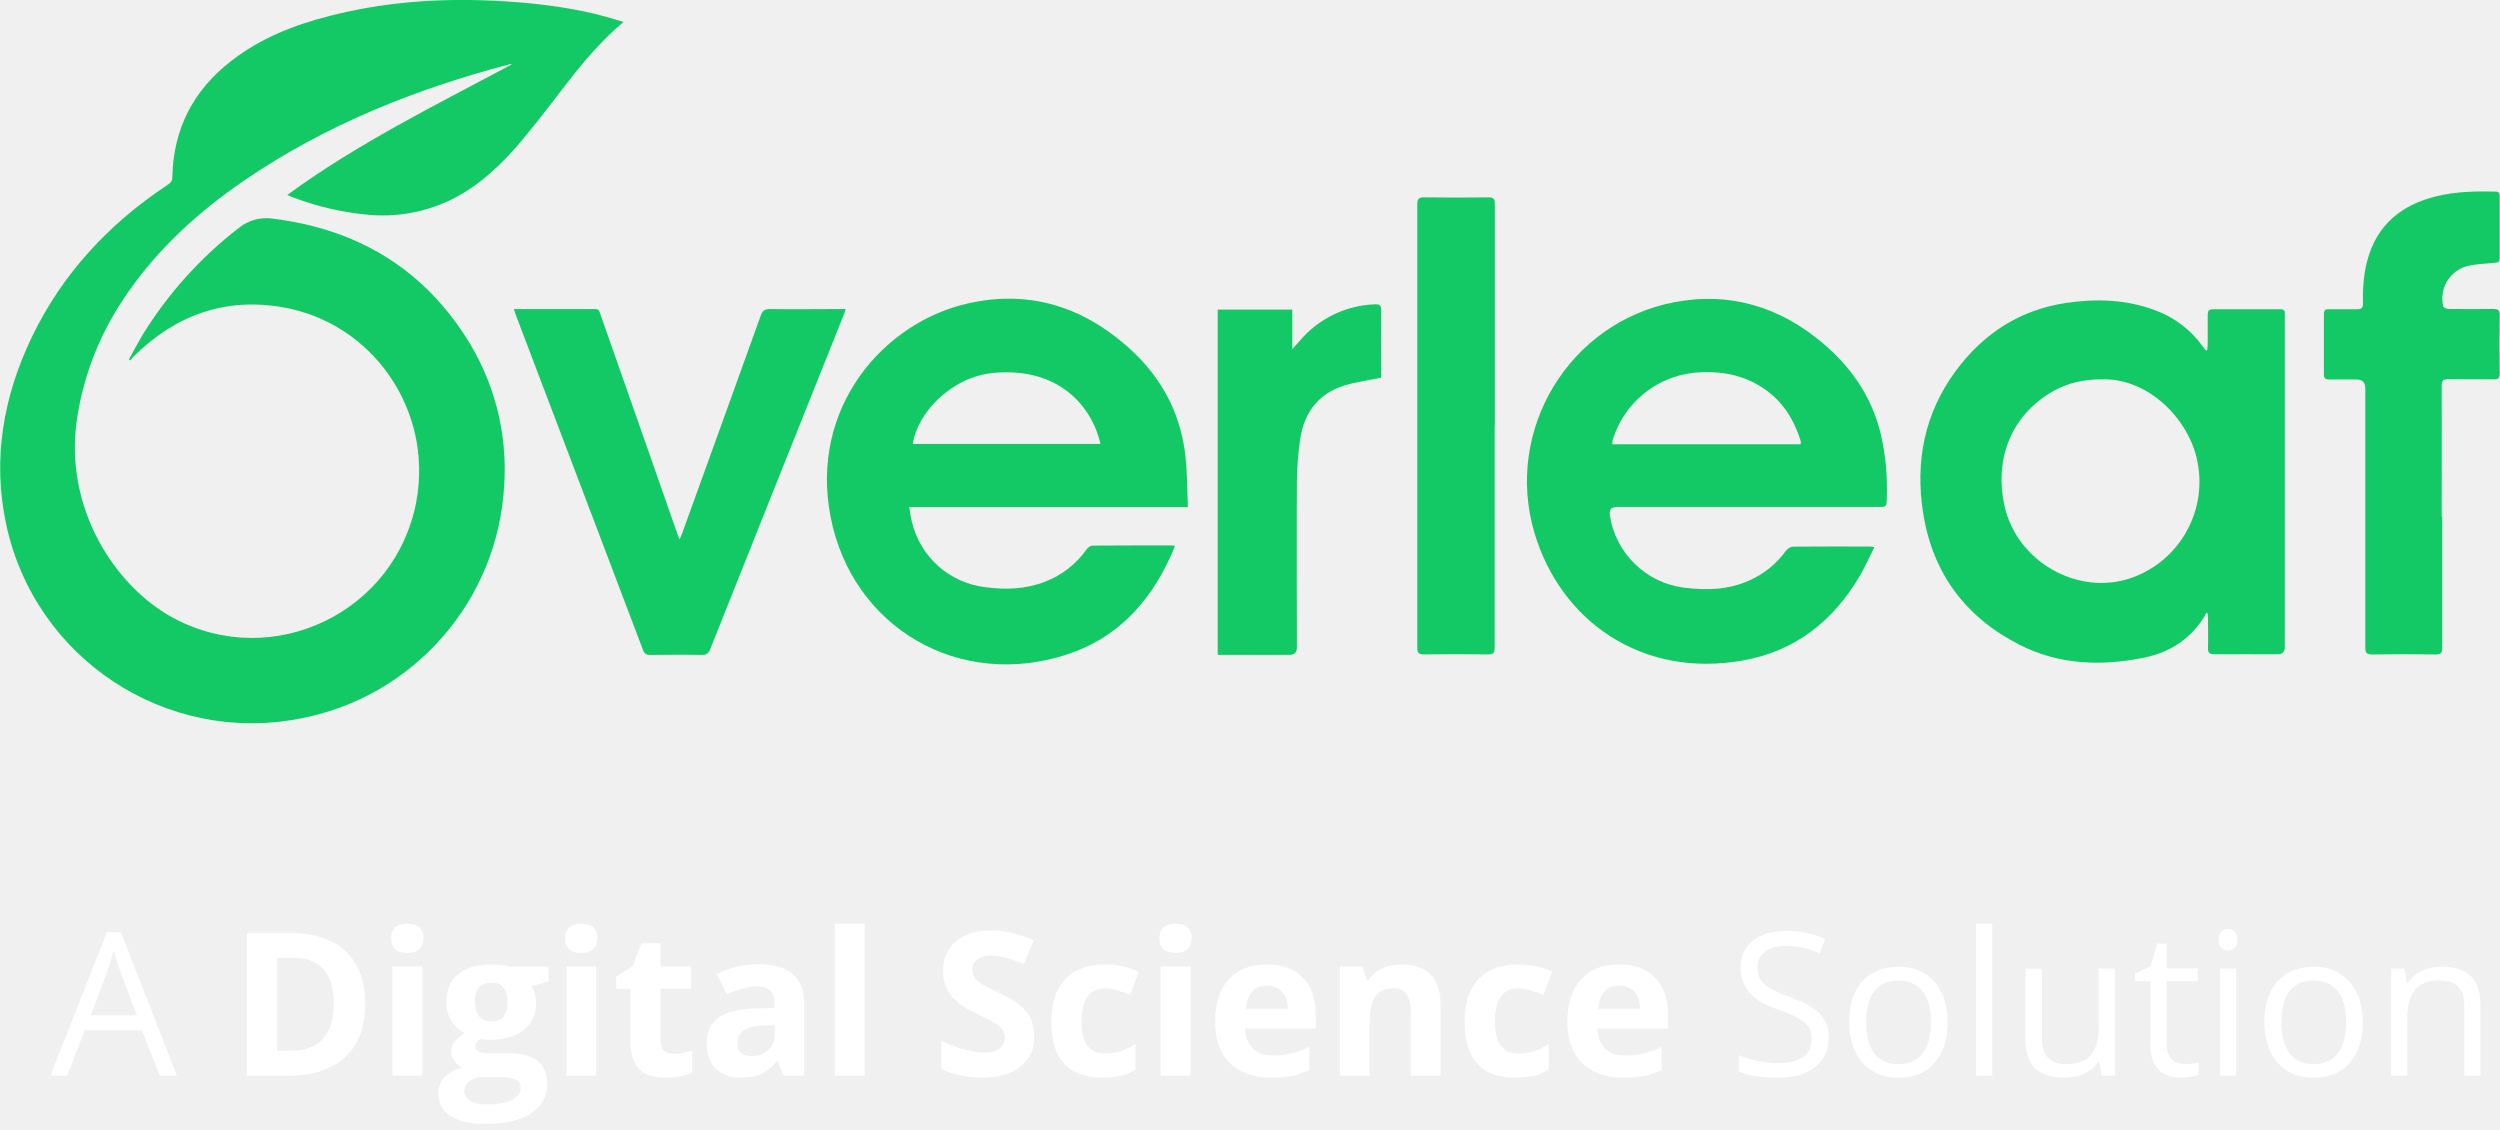
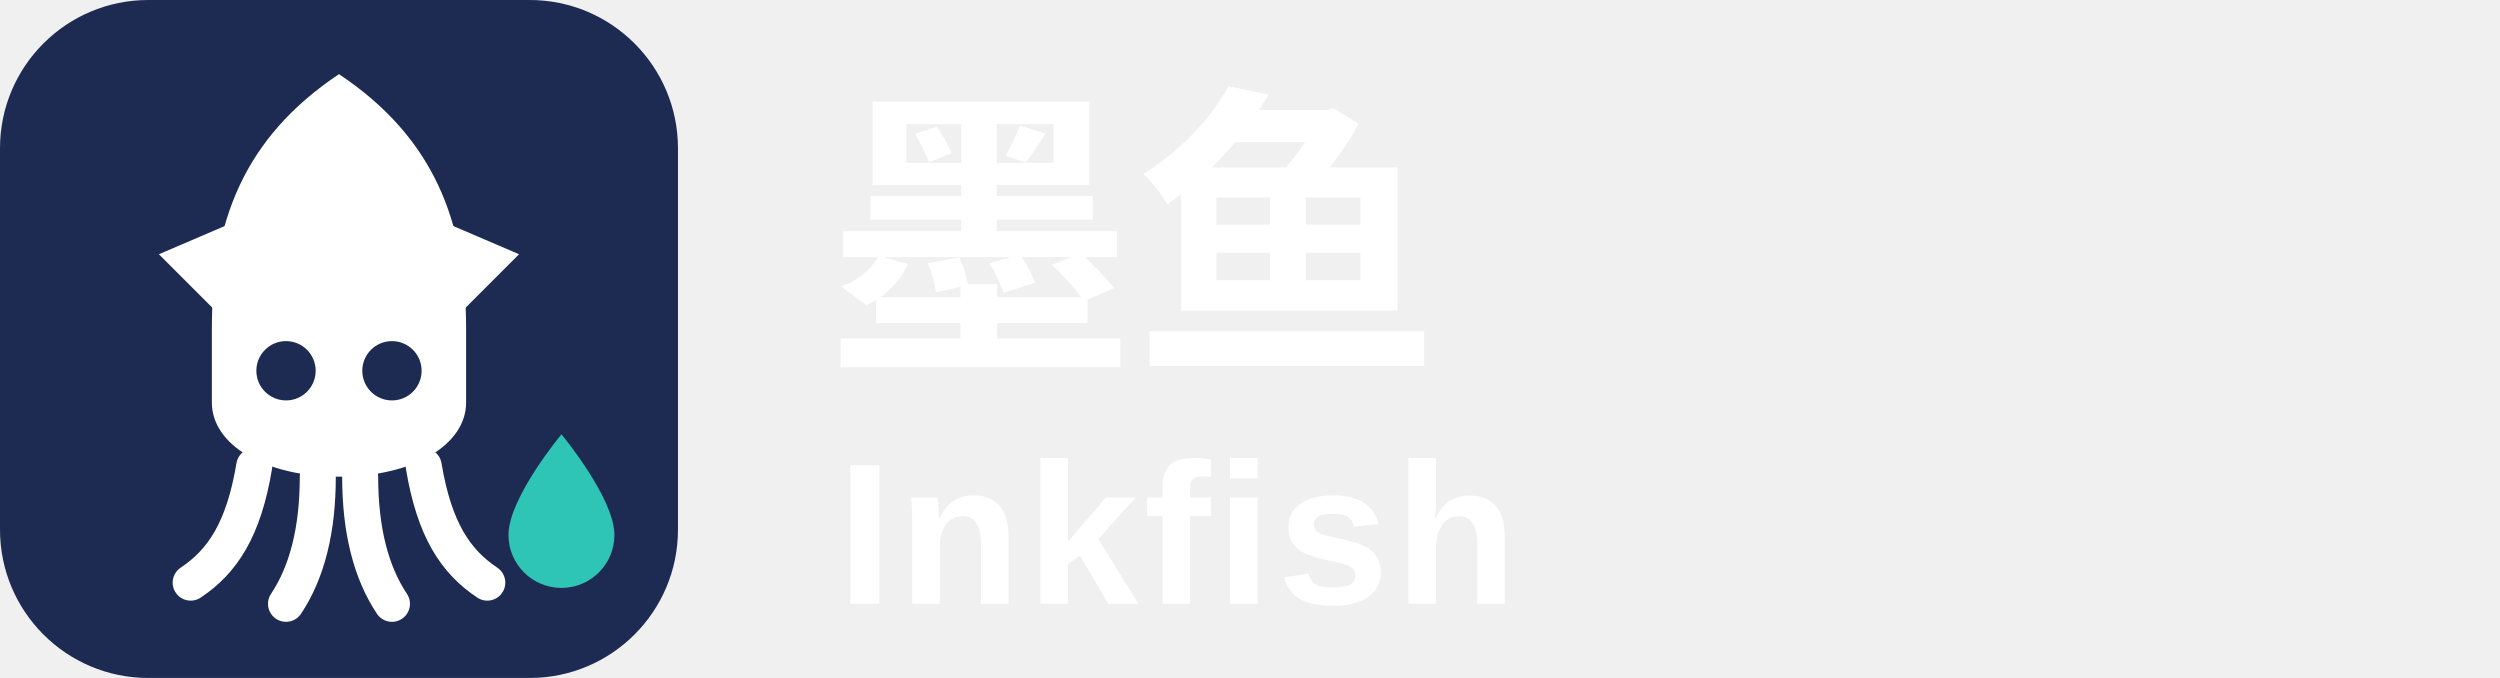
- <svg xmlns="http://www.w3.org/2000/svg" width="425" height="192" fill="none">
-   <g clip-path="url(#a)">
-     <path fill="#FFFFFF" d="m27.16 182.86-3.03-7.72H14.4l-2.98 7.72H8.57l9.6-24.37h2.38l9.54 24.37h-2.93Zm-3.9-10.25-2.82-7.53a40.3 40.3 0 0 1-1.12-3.5c-.24 1.07-.6 2.22-1.05 3.5l-2.85 7.53h7.85ZM62.08 170.52c0 4-1.12 7.06-3.4 9.17-2.27 2.12-5.56 3.2-9.85 3.2h-6.87v-24.27h7.6c3.98 0 7.04 1.05 9.23 3.14 2.2 2.1 3.3 5.02 3.3 8.76Zm-5.33.13c0-5.2-2.3-7.82-6.9-7.82h-2.74v15.8h2.2c4.96 0 7.42-2.67 7.42-7.98h.02ZM66.5 159.51c0-1.64.92-2.48 2.75-2.48s2.74.84 2.74 2.48c0 .79-.23 1.39-.68 1.83-.47.45-1.15.66-2.06.66-1.83 0-2.75-.84-2.75-2.49Zm5.28 23.35h-5.07V164.3h5.07v18.56ZM93.24 164.32v2.56l-2.9.76c.53.84.79 1.75.79 2.8 0 1.99-.7 3.55-2.1 4.65-1.38 1.13-3.31 1.67-5.77 1.67l-.92-.05-.75-.08c-.53.4-.79.84-.79 1.34 0 .73.94 1.1 2.8 1.1h3.16c2.04 0 3.58.44 4.66 1.3 1.07.87 1.59 2.17 1.59 3.84 0 2.17-.92 3.85-2.72 5.05-1.8 1.2-4.4 1.8-7.79 1.8-2.59 0-4.57-.44-5.93-1.35a4.32 4.32 0 0 1-2.04-3.8c0-1.12.34-2.06 1.04-2.8a6.1 6.1 0 0 1 3.06-1.61c-.52-.21-.97-.58-1.36-1.1a2.7 2.7 0 0 1 .03-3.37c.42-.47 1-.94 1.78-1.39a5.1 5.1 0 0 1-2.33-2.01 6.06 6.06 0 0 1-.86-3.3c0-2 .65-3.58 1.98-4.7 1.31-1.1 3.2-1.65 5.65-1.65.52 0 1.12.06 1.86.13.7.1 1.17.16 1.36.21h6.5ZM78.92 185.5c0 .7.34 1.25 1 1.64.67.4 1.61.6 2.82.6 1.8 0 3.24-.23 4.26-.75 1.02-.53 1.54-1.18 1.54-2.04 0-.7-.31-1.18-.92-1.44-.6-.26-1.54-.4-2.82-.4H82.2c-.94 0-1.7.22-2.33.66a2.03 2.03 0 0 0-.94 1.73Zm1.83-15.11c0 .99.23 1.8.68 2.38.47.57 1.15.88 2.09.88s1.65-.28 2.1-.88c.44-.58.65-1.39.65-2.38 0-2.25-.92-3.35-2.75-3.35s-2.8 1.13-2.8 3.35h.03ZM96.07 159.51c0-1.64.91-2.48 2.74-2.48s2.75.84 2.75 2.48c0 .79-.24 1.39-.68 1.83-.47.45-1.15.66-2.07.66-1.83 0-2.74-.84-2.74-2.49Zm5.28 23.35h-5.07V164.3h5.07v18.56ZM114.47 179.17c.89 0 1.94-.18 3.2-.57v3.76c-1.26.57-2.83.84-4.66.84-2.02 0-3.5-.53-4.42-1.55-.92-1.02-1.39-2.56-1.39-4.6v-8.94h-2.43v-2.14l2.8-1.7 1.46-3.92h3.25v3.95h5.2v3.79h-5.2v8.94c0 .7.2 1.25.6 1.6.42.33.94.51 1.6.51v.03ZM133.19 182.86l-1-2.51h-.13a7.23 7.23 0 0 1-2.64 2.22c-.88.42-2.06.63-3.52.63a5.8 5.8 0 0 1-4.21-1.52c-1.02-1.02-1.55-2.46-1.55-4.34 0-1.96.68-3.42 2.07-4.37 1.39-.94 3.45-1.46 6.22-1.54l3.22-.1v-.81c0-1.89-.97-2.83-2.88-2.83-1.49 0-3.22.45-5.23 1.34l-1.67-3.43a15.02 15.02 0 0 1 7.11-1.67c2.61 0 4.4.55 5.72 1.62 1.34 1.1 2 2.75 2 4.94v12.37h-3.54.03Zm-1.5-8.58-1.95.08a6.62 6.62 0 0 0-3.3.78c-.73.5-1.07 1.23-1.07 2.23 0 1.43.81 2.14 2.46 2.14a3.9 3.9 0 0 0 2.82-1.02 3.55 3.55 0 0 0 1.05-2.7v-1.5ZM147 182.86h-5.08v-25.83h5.07v25.83ZM175.85 176.14c0 2.2-.78 3.92-2.35 5.17-1.57 1.26-3.77 1.89-6.59 1.89-2.59 0-4.89-.5-6.88-1.47v-4.78c1.65.73 3.04 1.25 4.16 1.54 1.13.29 2.17.44 3.11.44a4.3 4.3 0 0 0 2.59-.65c.6-.44.92-1.07.92-1.93 0-.47-.14-.9-.4-1.28-.26-.4-.65-.74-1.17-1.08-.53-.34-1.57-.89-3.14-1.64a15.1 15.1 0 0 1-3.35-2.01 7.79 7.79 0 0 1-1.77-2.25 6.42 6.42 0 0 1-.66-2.98c0-2.15.74-3.85 2.17-5.08 1.44-1.22 3.48-1.85 6.04-1.85 1.26 0 2.46.16 3.6.44 1.16.3 2.36.7 3.59 1.26l-1.65 4c-1.3-.53-2.35-.9-3.21-1.1-.84-.2-1.68-.31-2.51-.31a3.4 3.4 0 0 0-2.25.68 2.23 2.23 0 0 0-.78 1.77c0 .45.1.87.3 1.18.22.34.56.65 1 1 .45.3 1.54.88 3.27 1.7 2.27 1.06 3.82 2.16 4.65 3.26a6.4 6.4 0 0 1 1.26 4l.05.08ZM187.38 183.2c-5.78 0-8.65-3.17-8.65-9.52 0-3.16.78-5.57 2.35-7.21 1.57-1.68 3.81-2.51 6.74-2.51 2.15 0 4.08.41 5.78 1.25l-1.49 3.92a28.7 28.7 0 0 0-2.22-.78 6.95 6.95 0 0 0-2.07-.32c-2.64 0-3.94 1.89-3.94 5.62 0 3.74 1.3 5.44 3.94 5.44.97 0 1.89-.13 2.72-.39a10 10 0 0 0 2.49-1.23v4.34c-.81.52-1.65.89-2.49 1.07a15 15 0 0 1-3.16.29v.03ZM197.1 159.51c0-1.64.92-2.48 2.75-2.48s2.74.84 2.74 2.48c0 .79-.23 1.39-.68 1.83-.47.45-1.15.66-2.06.66-1.83 0-2.75-.84-2.75-2.49Zm5.28 23.35h-5.07V164.3h5.07v18.56ZM216.08 183.2c-2.98 0-5.33-.84-7-2.49-1.68-1.64-2.51-3.97-2.51-7 0-3.04.78-5.52 2.32-7.22 1.55-1.7 3.72-2.53 6.46-2.53 2.74 0 4.65.75 6.12 2.24 1.46 1.5 2.2 3.56 2.2 6.2v2.46h-11.98a4.8 4.8 0 0 0 1.28 3.37c.78.81 1.9 1.2 3.35 1.2a13.67 13.67 0 0 0 6.27-1.46v3.92c-.89.44-1.83.78-2.82 1-1.02.2-2.25.3-3.69.3Zm-.7-15.64c-1.08 0-1.91.34-2.51 1.02-.6.68-.97 1.65-1.05 2.9h7.11c0-1.25-.34-2.22-1-2.9a3.33 3.33 0 0 0-2.56-1.02ZM244.89 182.86h-5.07V172c0-1.34-.24-2.35-.7-3-.48-.69-1.24-1-2.28-1-1.41 0-2.43.47-3.06 1.41-.63.94-.94 2.5-.94 4.7v8.74h-5.07V164.3h3.86l.69 2.38h.28a5.52 5.52 0 0 1 2.33-2.04c1-.47 2.12-.68 3.37-.68 2.17 0 3.8.57 4.92 1.75 1.12 1.17 1.67 2.85 1.67 5.04v12.1ZM257.64 183.2c-5.77 0-8.65-3.17-8.65-9.52 0-3.16.79-5.57 2.35-7.21 1.57-1.68 3.82-2.51 6.75-2.51 2.14 0 4.08.41 5.78 1.25l-1.5 3.92a28.7 28.7 0 0 0-2.22-.78 6.95 6.95 0 0 0-2.06-.32c-2.64 0-3.95 1.89-3.95 5.62 0 3.74 1.31 5.44 3.95 5.44.97 0 1.88-.13 2.72-.39a10 10 0 0 0 2.48-1.23v4.34c-.8.52-1.65.89-2.48 1.07-.84.19-1.88.29-3.17.29v.03ZM275.97 183.2c-2.98 0-5.33-.84-7-2.49-1.68-1.64-2.52-3.97-2.52-7 0-3.04.79-5.52 2.33-7.22 1.54-1.7 3.71-2.53 6.46-2.53 2.74 0 4.65.75 6.12 2.24 1.46 1.5 2.2 3.56 2.2 6.2v2.46h-11.98a4.81 4.81 0 0 0 1.28 3.37c.78.81 1.9 1.2 3.35 1.2a13.67 13.67 0 0 0 6.27-1.46v3.92c-.89.44-1.83.78-2.85 1-1 .2-2.22.3-3.69.3h.03Zm-.7-15.64c-1.08 0-1.91.34-2.51 1.02-.6.68-.97 1.65-1.05 2.9h7.11c0-1.25-.34-2.22-.97-2.9a3.33 3.33 0 0 0-2.56-1.02h-.03ZM310.87 176.43c0 2.14-.79 3.79-2.33 4.99-1.54 1.2-3.66 1.8-6.3 1.8-2.87 0-5.1-.36-6.64-1.12v-2.72a17.38 17.38 0 0 0 6.72 1.36c1.88 0 3.3-.37 4.24-1.07.94-.7 1.43-1.7 1.43-2.98 0-.84-.15-1.52-.5-2.07a4.63 4.63 0 0 0-1.7-1.49c-.78-.44-1.98-.97-3.6-1.54-2.25-.81-3.87-1.75-4.84-2.88a6.35 6.35 0 0 1-1.43-4.34c0-1.88.7-3.34 2.11-4.47 1.42-1.1 3.27-1.64 5.57-1.64 2.3 0 4.63.44 6.67 1.33l-.9 2.46a15.11 15.11 0 0 0-5.82-1.26c-1.5 0-2.67.32-3.5.97a3.2 3.2 0 0 0-1.26 2.67c0 .83.16 1.51.47 2.06.32.55.84 1.02 1.57 1.5.73.44 1.86.93 3.37 1.48 2.54.92 4.29 1.88 5.26 2.93a5.7 5.7 0 0 1 1.44 4.05l-.03-.02ZM331.1 173.76c0 2.95-.76 5.28-2.25 6.95-1.49 1.68-3.55 2.51-6.2 2.51-1.61 0-3.05-.39-4.33-1.15a7.35 7.35 0 0 1-2.93-3.3 11.54 11.54 0 0 1-1.02-5.01c0-2.95.73-5.28 2.22-6.93 1.5-1.65 3.53-2.48 6.17-2.48s4.58.84 6.07 2.53c1.49 1.7 2.25 3.98 2.25 6.88h.02Zm-13.85 0c0 2.33.47 4.1 1.38 5.3.94 1.23 2.3 1.84 4.1 1.84 1.81 0 3.17-.6 4.11-1.8.94-1.21 1.41-2.99 1.41-5.34 0-2.35-.47-4.08-1.4-5.25-.95-1.2-2.34-1.8-4.14-1.8-1.8 0-3.16.6-4.08 1.77-.91 1.18-1.38 2.95-1.38 5.28ZM338.68 182.86h-2.74v-25.83h2.74v25.83ZM347.13 164.69v11.79c0 1.49.34 2.59 1.02 3.32.68.73 1.72 1.1 3.16 1.1 1.9 0 3.3-.53 4.18-1.57.89-1.05 1.3-2.75 1.3-5.1v-9.57h2.75v18.2h-2.27l-.4-2.44h-.15a5.48 5.48 0 0 1-2.35 2.07c-1 .47-2.15.7-3.43.7-2.22 0-3.87-.52-4.96-1.56-1.1-1.05-1.65-2.72-1.65-5.05v-11.9h2.8ZM371.25 180.92a8.1 8.1 0 0 0 2.49-.34v2.12c-.29.13-.73.26-1.3.37-.58.1-1.1.13-1.58.13-3.53 0-5.28-1.86-5.28-5.57V166.8h-2.61v-1.34l2.61-1.15 1.15-3.9h1.6v4.22h5.28v2.14h-5.28v10.7c0 1.09.26 1.93.78 2.5.52.58 1.23.89 2.14.89v.05ZM377.14 159.75c0-.63.15-1.1.47-1.39.31-.29.7-.44 1.15-.44.44 0 .83.15 1.15.44.31.29.47.76.47 1.39 0 .63-.16 1.07-.47 1.38-.32.32-.7.45-1.15.45-.47 0-.87-.16-1.15-.45-.32-.31-.47-.75-.47-1.38Zm3 23.1h-2.74v-18.19h2.74v18.2ZM401.68 173.76c0 2.95-.76 5.28-2.25 6.95-1.49 1.68-3.55 2.51-6.2 2.51-1.61 0-3.05-.39-4.33-1.15a7.5 7.5 0 0 1-2.93-3.3 11.54 11.54 0 0 1-1.02-5.01c0-2.95.73-5.28 2.22-6.93 1.5-1.65 3.53-2.48 6.17-2.48s4.58.84 6.07 2.53c1.49 1.7 2.25 3.98 2.25 6.88h.02Zm-13.85 0c0 2.33.47 4.1 1.38 5.3.94 1.23 2.3 1.84 4.1 1.84 1.81 0 3.17-.6 4.11-1.8.94-1.21 1.41-2.99 1.41-5.34 0-2.35-.47-4.08-1.4-5.25-.95-1.2-2.33-1.8-4.14-1.8-1.8 0-3.16.6-4.08 1.77-.91 1.18-1.38 2.95-1.38 5.28ZM418.94 182.86v-11.77c0-1.49-.34-2.59-1.02-3.32-.68-.73-1.73-1.1-3.17-1.1-1.9 0-3.3.53-4.18 1.55-.89 1.02-1.33 2.72-1.33 5.1v9.54h-2.75v-18.2h2.25l.44 2.49h.13a5.81 5.81 0 0 1 2.38-2.1 7.62 7.62 0 0 1 3.4-.73c2.2 0 3.85.53 4.94 1.6 1.1 1.04 1.65 2.74 1.65 5.07v11.87h-2.75Z" />
-     <path fill="#13C965" d="M106 3.74c-4.89 4.08-8.52 8.96-12.2 13.75a202.61 202.61 0 0 1-5.1 6.4c-3.25 3.85-6.8 7.32-11.3 9.7a26.56 26.56 0 0 1-14.35 2.96 48.22 48.22 0 0 1-13.15-2.96c-.31-.1-.62-.26-1.07-.44 12.03-8.81 25.23-15.27 38.2-22.22-.14 0-.3-.06-.4 0-16.02 4.2-31.24 10.3-45.01 19.68-8.16 5.57-15.35 12.16-20.81 20.5a49.9 49.9 0 0 0-7.71 20.02c-2.3 15.08 6.35 28.57 16.44 33.96 16.91 9.04 37.77-1.02 41.25-19.92 2.82-15.37-7.35-30.27-22.74-32.94-9.8-1.7-18.25 1.36-25.3 8.34-.22.2-.4.47-.58.7-.08-.05-.16-.1-.24-.18.76-1.38 1.5-2.8 2.3-4.15a68.15 68.15 0 0 1 16.34-18.17 7.44 7.44 0 0 1 5.83-1.6c13.9 1.73 25 8.1 32.68 19.95a41.43 41.43 0 0 1 6.64 25.22A42.7 42.7 0 0 1 51 122.16 42.73 42.73 0 0 1 1.05 89.14c-2.38-11.16-.47-21.83 4.44-32 5.2-10.71 13.04-19.1 22.93-25.67.52-.34.88-.65.88-1.38.16-8.13 3.53-14.7 9.96-19.69 5-3.9 10.75-6.17 16.81-7.7C65.01.4 74.17-.3 83.4.1c6.1.27 12.13.9 18.06 2.33 1.47.37 2.88.81 4.55 1.3ZM375.23 59.5c0-.34.08-.66.08-1v-4.99c0-.65.18-.94.91-.94 3.8.03 7.6 0 11.4 0 .6 0 .89.18.8.81V109.97c0 .84-.4 1.26-1.22 1.26-3.58 0-7.16-.03-10.74 0-.9 0-1.13-.29-1.1-1.12.05-1.63 0-3.27 0-4.9 0-.28-.03-.6-.05-.88l-.26-.18c-.06.15-.08.3-.16.44-2.4 4-6.01 6.35-10.54 7.24-7.21 1.44-14.35 1.18-20.99-2.2-9.17-4.65-14.8-12.12-16.42-22.37-1.38-8.76.19-16.94 5.52-24.18 4.68-6.35 10.88-10.4 18.77-11.58 5.12-.76 10.2-.6 15.11 1.23a17.17 17.17 0 0 1 8.18 6.24c.13.21.29.4.45.58.07 0 .15 0 .23-.03l.03-.02Zm-18.04 4.99c-3 0-5.62.63-7.95 1.9-7.08 3.9-10.3 11.33-8.47 19.61 2.07 9.41 12.37 15.35 21.44 12.29a17.33 17.33 0 0 0 11.19-20.55c-1.52-6.45-8.1-13.54-16.21-13.25ZM318.69 92.93c-.9 1.78-1.63 3.43-2.54 5-4.52 7.68-11 12.78-19.84 14.35-17.3 3.08-31.03-6.8-35.45-21.68-5.18-17.48 5.88-35.8 23.79-39.23 9.38-1.8 17.85.76 25.15 6.9 4.88 4.1 8.41 9.17 9.93 15.5a41.84 41.84 0 0 1 1.02 11.11c-.03 1.25-.1 1.3-1.36 1.3h-44.54c-.93 0-1.32.47-1.18 1.4a14.61 14.61 0 0 0 12.7 12.33c3.8.47 7.5.37 11.06-1.25a15.32 15.32 0 0 0 6.2-5.05c.26-.34.78-.68 1.17-.68 4.34-.05 8.66-.02 13-.02.18 0 .36.02.88.1v-.08ZM306.1 75.5l.05-.32c0-.1-.02-.18-.05-.26-1.07-3.45-2.88-6.43-5.83-8.57-3.68-2.67-7.87-3.4-12.31-2.98a16.26 16.26 0 0 0-13.78 11.34c-.08.24-.08.52-.1.81h32.02v-.02Z" />
-     <path fill="#13C965" d="M87.36 52.54h13.86c.7 0 .7.5.86.92l6.04 17.2 6.98 19.94c.1.3.2.58.44 1.1.21-.52.34-.8.45-1.1 4.44-12.3 8.91-24.62 13.33-36.93.29-.84.65-1.15 1.57-1.13 3.92.06 7.84 0 11.76 0h1.13c-.13.42-.24.7-.34.97-7.59 18.95-15.14 37.88-22.7 56.83-.28.7-.62 1-1.4 1-2.93-.06-5.84-.03-8.76 0-.66 0-1-.16-1.26-.82-7.19-19-14.43-38-21.64-57-.1-.27-.19-.53-.32-.95v-.03ZM415.17 87.91v22.22c0 .87-.23 1.13-1.1 1.13-3.6-.06-7.21-.06-10.82 0-.94 0-1.15-.3-1.15-1.18V66.01c0-1-.5-1.5-1.52-1.5h-4.62c-.66 0-.9-.2-.9-.86V53.38c0-.6.22-.84.84-.81 1.6.03 3.22 0 4.81 0 .76 0 1-.26 1-.97-.05-2.43.08-4.8.7-7.19 1.63-6.24 5.86-9.62 11.92-11.08 3.27-.78 6.6-.84 9.91-.76.52 0 .7.21.7.73v10.64c0 .6-.28.7-.8.73-1.62.16-3.27.19-4.84.6a5.7 5.7 0 0 0-3.95 6.8c.06.21.55.45.84.45 2.54.02 5.1.05 7.63 0 .84 0 1.15.18 1.13 1.1-.06 3.29-.06 6.58 0 9.88 0 .73-.21.99-.97.99-2.61-.03-5.2 0-7.82-.03-.83 0-1.07.27-1.07 1.08.03 7.45 0 14.87 0 22.32l.08.05ZM254.09 72.38v37.67c0 .97-.26 1.23-1.2 1.2-3.61-.05-7.22-.05-10.82 0-.9 0-1.13-.28-1.13-1.12V34.7c0-.92.31-1.18 1.2-1.15 3.64.05 7.3.05 10.93 0 .86 0 1.05.29 1.05 1.07v37.77h-.03ZM234.7 64.23c-1.76.34-3.46.63-5.13 1.02-5.1 1.2-7.87 4.55-8.57 9.62a52.66 52.66 0 0 0-.53 7.03c-.05 9.38 0 18.77 0 28.15 0 .86-.42 1.28-1.28 1.28h-12.18v-58.7h12.68v6.74l1.2-1.36a17.6 17.6 0 0 1 12.89-6.28c.78-.02 1.02.19 1.02.97-.03 3.58 0 7.16 0 10.74 0 .3-.03.55-.05.79h-.06ZM185.76 92.75c-.37 0-.84.34-1.07.68a15.25 15.25 0 0 1-7.04 5.46c-3.26 1.28-6.66 1.39-10.09.94a14.56 14.56 0 0 1-12.54-11.13c-.19-.76-.3-1.57-.45-2.49h47.37c-.13-2.98-.1-5.85-.42-8.68-.84-7.63-4.37-13.88-10.12-18.84-7.76-6.75-16.78-9.39-26.84-7.11-14.4 3.24-26.98 17.75-23.35 36.33 3.66 18.77 21.91 29.52 40.52 23.24 8.18-2.77 13.65-8.68 17.2-16.42.29-.6.53-1.22.81-1.93-.28-.03-.42-.08-.57-.08-4.47 0-8.92 0-13.39.03h-.02Zm-16.81-29.36c11.1-1 16.68 5.73 18.14 12.08h-31.9c.66-5.07 6.41-11.42 13.76-12.08Z" />
+ <svg xmlns="http://www.w3.org/2000/svg" viewBox="0 0 236 64">
+   <rect width="64" height="64" rx="14" fill="#1D2B53" />
+   <path d="M15 24 L22 21 L22 31 Z M49 24 L42 21 L42 31 Z" fill="#fff" />
+   <path d="M32 7 C41 13 44 21 44 31 L44 38 C44 42 39 45 32 45 C25 45 20 42 20 38 L20 31 C20 21 23 13 32 7 Z" fill="#fff" />
+   <circle cx="27" cy="35" r="2.8" fill="#1D2B53" />
+   <circle cx="37" cy="35" r="2.8" fill="#1D2B53" />
+   <g fill="none" stroke="#fff" stroke-width="3.4" stroke-linecap="round">
+     <path d="M24 44 C23 50 21 53 18 55" />
+     <path d="M30 45 C30 50 29 54 27 57" />
+     <path d="M34 45 C34 50 35 54 37 57" />
+     <path d="M40 44 C41 50 43 53 46 55" />
  </g>
-   <defs>
-     <clipPath id="a">
-       <path fill="#fff" d="M0 0h425v191.04H0z" />
-     </clipPath>
-   </defs>
+   <path d="M53 41 C53 41 48 47 48 50.5 A5 5 0 0 0 58 50.5 C58 47 53 41 53 41 Z" fill="#2EC4B6" />
+   <text x="78" y="33" font-family="'PingFang SC','Noto Sans CJK SC','Microsoft YaHei',sans-serif" font-size="29" font-weight="700" fill="#ffffff">墨鱼</text>
+   <text x="79" y="57" font-family="'Helvetica Neue',Arial,sans-serif" font-size="19" font-weight="600" letter-spacing="0.5" fill="#ffffff">Inkfish</text>
</svg>
